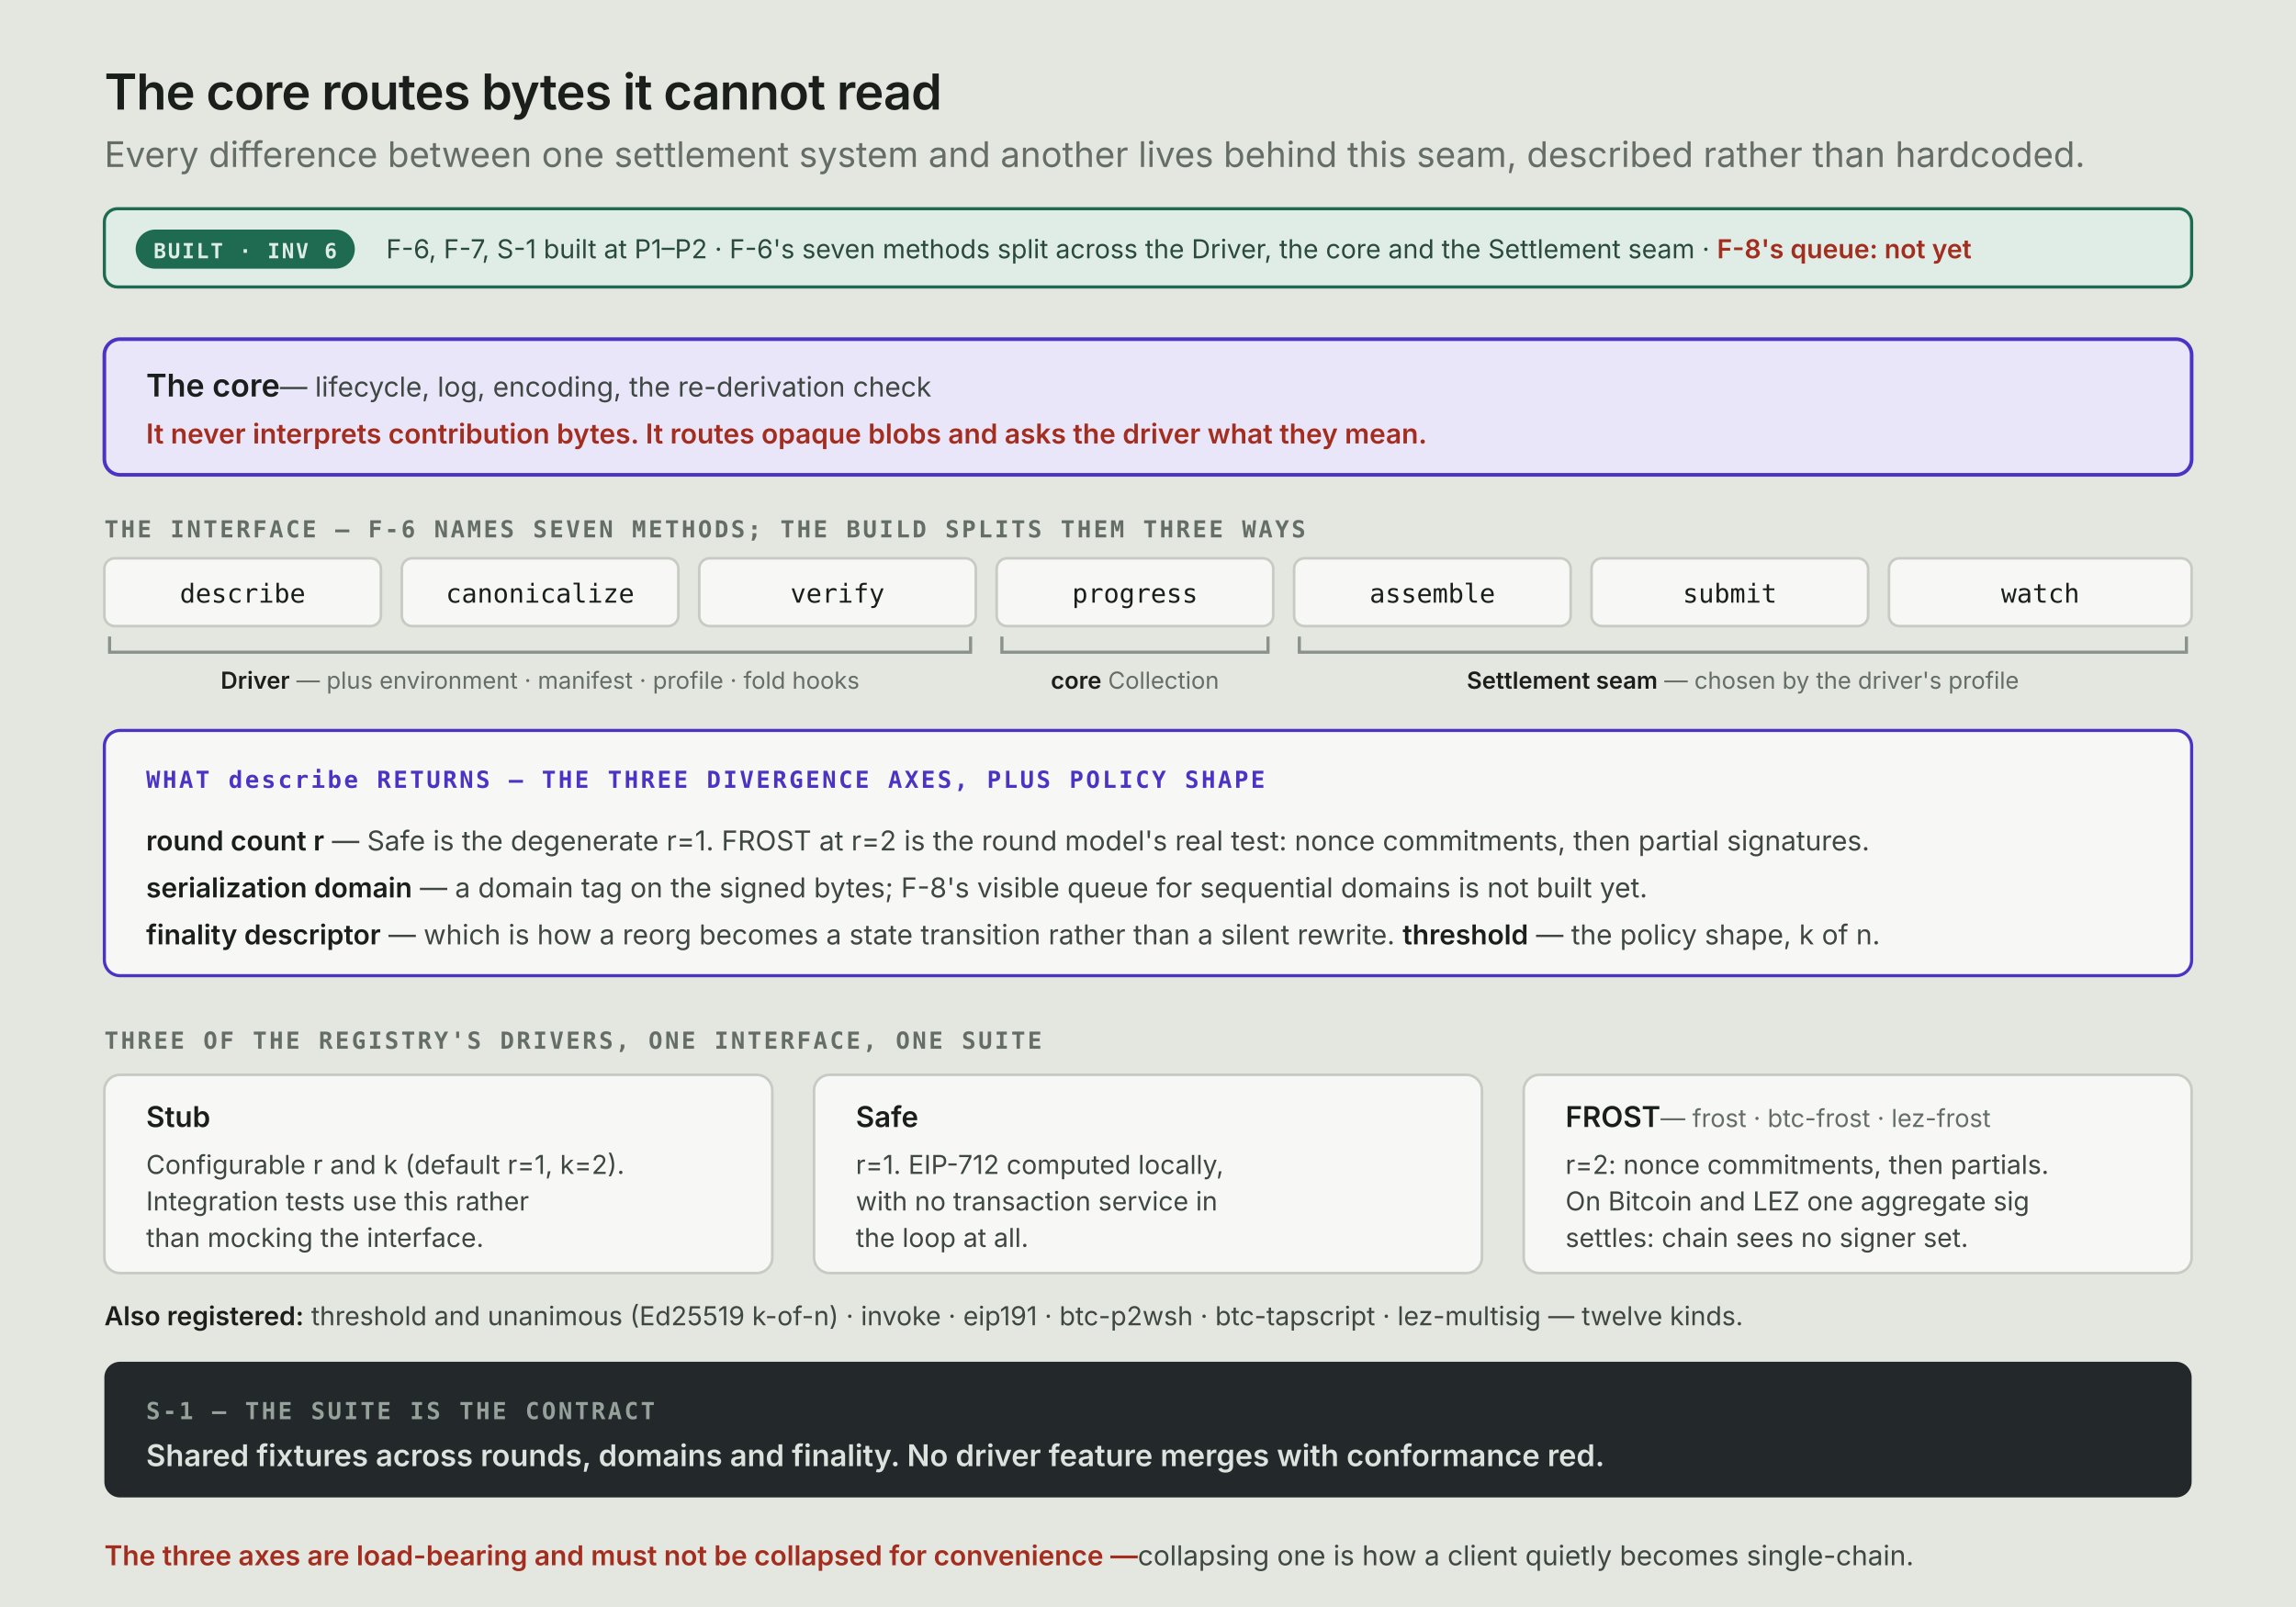
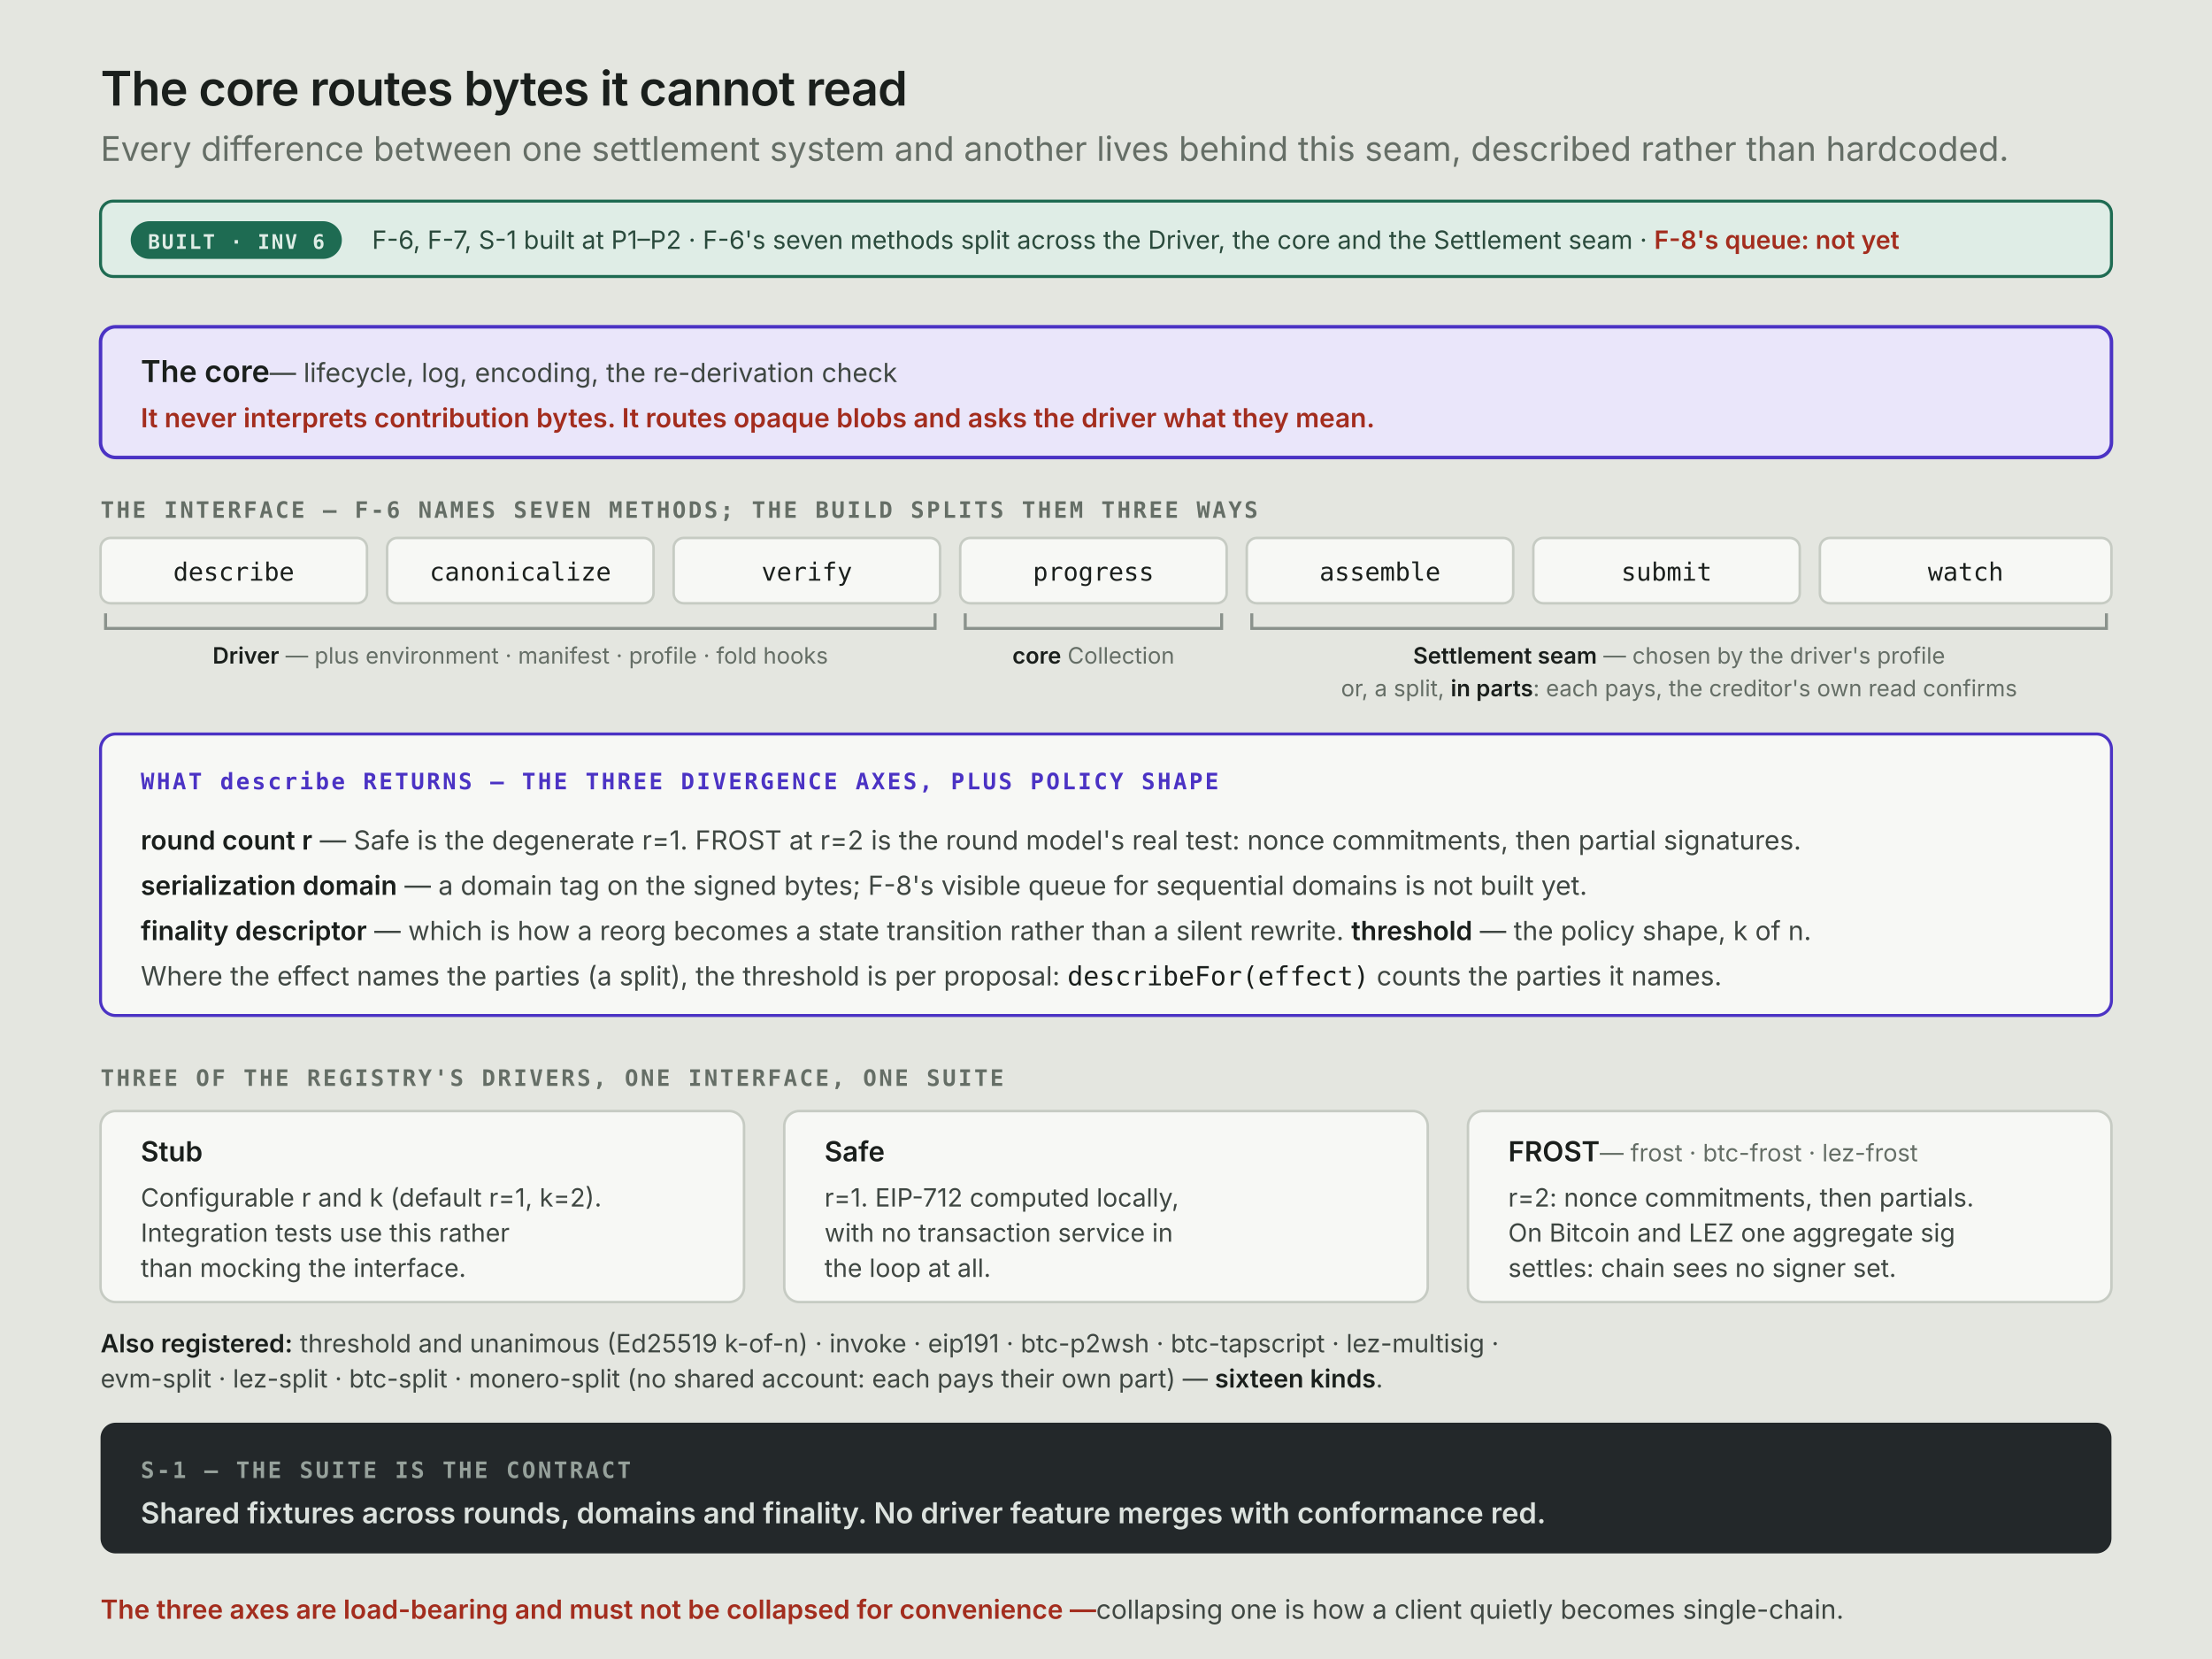
- <svg xmlns="http://www.w3.org/2000/svg" viewBox="0 0 880 616" width="880" height="616" font-family="'Instrument Sans',-apple-system,BlinkMacSystemFont,'Segoe UI',sans-serif">
-   <rect width="880" height="616" fill="#E4E6E0" />
+ <svg xmlns="http://www.w3.org/2000/svg" viewBox="0 0 880 660" width="880" height="660" font-family="'Instrument Sans',-apple-system,BlinkMacSystemFont,'Segoe UI',sans-serif">
+   <rect width="880" height="660" fill="#E4E6E0" />
  <text x="40" y="42" font-size="19" font-weight="600" fill="#1A1F1C" letter-spacing="-0.3">The core routes bytes it cannot read</text>
  <text x="40" y="64" font-size="13.5" fill="#656E66">Every difference between one settlement system and another lives behind this seam, described rather than hardcoded.</text>
  <rect x="40" y="80" width="800" height="30" rx="5" fill="#DFEDE6" stroke="#1E6B52" stroke-width="1.2" />
  <rect x="52" y="88" width="84" height="15" rx="7.5" fill="#1E6B52" />
  <text x="94" y="99" font-size="8" font-family="'DM Mono',ui-monospace,Menlo,monospace" font-weight="600" letter-spacing="0.08em" text-anchor="middle" fill="#DFEDE6">BUILT · INV 6</text>
  <text x="148" y="99" font-size="10" fill="#2A4A3C">F-6, F-7, S-1 built at P1–P2 · F-6's seven methods split across the Driver, the core and the Settlement seam · <tspan font-weight="600" fill="#A32D1E">F-8's queue: not yet</tspan>
  </text>
  <rect x="40" y="130" width="800" height="52" rx="6" fill="#EAE6FA" stroke="#4B33C4" stroke-width="1.4" />
  <text x="56" y="152" font-size="12" font-weight="600" fill="#1A1F1C">The core<tspan font-size="10.5" font-weight="400" fill="#3F4742"> — lifecycle, log, encoding, the re-derivation check</tspan>
  </text>
  <text x="56" y="170" font-size="10.5" font-weight="600" fill="#A32D1E">It never interprets contribution bytes. It routes opaque blobs and asks the driver what they mean.</text>
  <text x="40" y="206" font-size="9" font-family="'DM Mono',ui-monospace,Menlo,monospace" font-weight="600" letter-spacing="0.1em" fill="#656E66">THE INTERFACE — F-6 NAMES SEVEN METHODS; THE BUILD SPLITS THEM THREE WAYS</text>
  <rect x="40" y="214" width="106" height="26" rx="4" fill="#F7F8F5" stroke="#C6CBC3" stroke-width="1" />
  <text x="93" y="231" font-size="10" text-anchor="middle" font-family="'DM Mono',ui-monospace,Menlo,monospace" fill="#1A1F1C">describe</text>
  <rect x="154" y="214" width="106" height="26" rx="4" fill="#F7F8F5" stroke="#C6CBC3" stroke-width="1" />
  <text x="207" y="231" font-size="10" text-anchor="middle" font-family="'DM Mono',ui-monospace,Menlo,monospace" fill="#1A1F1C">canonicalize</text>
  <rect x="268" y="214" width="106" height="26" rx="4" fill="#F7F8F5" stroke="#C6CBC3" stroke-width="1" />
  <text x="321" y="231" font-size="10" text-anchor="middle" font-family="'DM Mono',ui-monospace,Menlo,monospace" fill="#1A1F1C">verify</text>
  <rect x="382" y="214" width="106" height="26" rx="4" fill="#F7F8F5" stroke="#C6CBC3" stroke-width="1" />
  <text x="435" y="231" font-size="10" text-anchor="middle" font-family="'DM Mono',ui-monospace,Menlo,monospace" fill="#1A1F1C">progress</text>
  <rect x="496" y="214" width="106" height="26" rx="4" fill="#F7F8F5" stroke="#C6CBC3" stroke-width="1" />
  <text x="549" y="231" font-size="10" text-anchor="middle" font-family="'DM Mono',ui-monospace,Menlo,monospace" fill="#1A1F1C">assemble</text>
  <rect x="610" y="214" width="106" height="26" rx="4" fill="#F7F8F5" stroke="#C6CBC3" stroke-width="1" />
  <text x="663" y="231" font-size="10" text-anchor="middle" font-family="'DM Mono',ui-monospace,Menlo,monospace" fill="#1A1F1C">submit</text>
  <rect x="724" y="214" width="116" height="26" rx="4" fill="#F7F8F5" stroke="#C6CBC3" stroke-width="1" />
  <text x="782" y="231" font-size="10" text-anchor="middle" font-family="'DM Mono',ui-monospace,Menlo,monospace" fill="#1A1F1C">watch</text>
  <path d="M 42 244 L 42 250 L 372 250 L 372 244 M 384 244 L 384 250 L 486 250 L 486 244 M 498 244 L 498 250 L 838 250 L 838 244" stroke="#8A928C" stroke-width="1.2" fill="none" />
  <text x="207" y="264" font-size="9" text-anchor="middle" fill="#656E66">
    <tspan font-weight="600" fill="#1A1F1C">Driver</tspan> — plus environment · manifest · profile · fold hooks</text>
  <text x="435" y="264" font-size="9" text-anchor="middle" fill="#656E66">
    <tspan font-weight="600" fill="#1A1F1C">core</tspan> Collection</text>
  <text x="668" y="264" font-size="9" text-anchor="middle" fill="#656E66">
    <tspan font-weight="600" fill="#1A1F1C">Settlement seam</tspan> — chosen by the driver's profile</text>
-   <rect x="40" y="280" width="800" height="94" rx="6" fill="#F7F8F5" stroke="#4B33C4" stroke-width="1.2" />
-   <text x="56" y="302" font-size="9" font-family="'DM Mono',ui-monospace,Menlo,monospace" font-weight="600" letter-spacing="0.1em" fill="#4B33C4">WHAT describe RETURNS — THE THREE DIVERGENCE AXES, PLUS POLICY SHAPE</text>
-   <text x="56" y="326" font-size="10.5" fill="#3F4742">
+   <text x="668" y="277" font-size="9" text-anchor="middle" fill="#656E66">or, a split, <tspan font-weight="600" fill="#1A1F1C">in parts</tspan>: each pays, the creditor's own read confirms</text>
+   <rect x="40" y="292" width="800" height="112" rx="6" fill="#F7F8F5" stroke="#4B33C4" stroke-width="1.2" />
+   <text x="56" y="314" font-size="9" font-family="'DM Mono',ui-monospace,Menlo,monospace" font-weight="600" letter-spacing="0.1em" fill="#4B33C4">WHAT describe RETURNS — THE THREE DIVERGENCE AXES, PLUS POLICY SHAPE</text>
+   <text x="56" y="338" font-size="10.5" fill="#3F4742">
    <tspan font-weight="600" fill="#1A1F1C">round count r</tspan> — Safe is the degenerate r=1. FROST at r=2 is the round model's real test: nonce commitments, then partial signatures.</text>
-   <text x="56" y="344" font-size="10.5" fill="#3F4742">
+   <text x="56" y="356" font-size="10.5" fill="#3F4742">
    <tspan font-weight="600" fill="#1A1F1C">serialization domain</tspan> — a domain tag on the signed bytes; F-8's visible queue for sequential domains is not built yet.</text>
-   <text x="56" y="362" font-size="10.5" fill="#3F4742">
+   <text x="56" y="374" font-size="10.5" fill="#3F4742">
    <tspan font-weight="600" fill="#1A1F1C">finality descriptor</tspan> — which is how a reorg becomes a state transition rather than a silent rewrite. <tspan font-weight="600" fill="#1A1F1C">threshold</tspan> — the policy shape, k of n.</text>
-   <text x="40" y="402" font-size="9" font-family="'DM Mono',ui-monospace,Menlo,monospace" font-weight="600" letter-spacing="0.1em" fill="#656E66">THREE OF THE REGISTRY'S DRIVERS, ONE INTERFACE, ONE SUITE</text>
-   <rect x="40" y="412" width="256" height="76" rx="6" fill="#F7F8F5" stroke="#C6CBC3" stroke-width="1" />
-   <text x="56" y="432" font-size="11" font-weight="600" fill="#1A1F1C">Stub</text>
-   <text x="56" y="450" font-size="10" fill="#3F4742">Configurable r and k (default r=1, k=2).</text>
-   <text x="56" y="464" font-size="10" fill="#3F4742">Integration tests use this rather</text>
-   <text x="56" y="478" font-size="10" fill="#3F4742">than mocking the interface.</text>
-   <rect x="312" y="412" width="256" height="76" rx="6" fill="#F7F8F5" stroke="#C6CBC3" stroke-width="1" />
-   <text x="328" y="432" font-size="11" font-weight="600" fill="#1A1F1C">Safe</text>
-   <text x="328" y="450" font-size="10" fill="#3F4742">r=1. EIP-712 computed locally,</text>
-   <text x="328" y="464" font-size="10" fill="#3F4742">with no transaction service in</text>
-   <text x="328" y="478" font-size="10" fill="#3F4742">the loop at all.</text>
-   <rect x="584" y="412" width="256" height="76" rx="6" fill="#F7F8F5" stroke="#C6CBC3" stroke-width="1" />
-   <text x="600" y="432" font-size="11" font-weight="600" fill="#1A1F1C">FROST<tspan font-size="9.5" font-weight="400" fill="#656E66"> — frost · btc-frost · lez-frost</tspan>
+   <text x="56" y="392" font-size="10.5" fill="#3F4742">Where the effect names the parties (a split), the threshold is per proposal: <tspan font-family="'DM Mono',ui-monospace,Menlo,monospace" fill="#1A1F1C">describeFor(effect)</tspan> counts the parties it names.</text>
+   <text x="40" y="432" font-size="9" font-family="'DM Mono',ui-monospace,Menlo,monospace" font-weight="600" letter-spacing="0.1em" fill="#656E66">THREE OF THE REGISTRY'S DRIVERS, ONE INTERFACE, ONE SUITE</text>
+   <rect x="40" y="442" width="256" height="76" rx="6" fill="#F7F8F5" stroke="#C6CBC3" stroke-width="1" />
+   <text x="56" y="462" font-size="11" font-weight="600" fill="#1A1F1C">Stub</text>
+   <text x="56" y="480" font-size="10" fill="#3F4742">Configurable r and k (default r=1, k=2).</text>
+   <text x="56" y="494" font-size="10" fill="#3F4742">Integration tests use this rather</text>
+   <text x="56" y="508" font-size="10" fill="#3F4742">than mocking the interface.</text>
+   <rect x="312" y="442" width="256" height="76" rx="6" fill="#F7F8F5" stroke="#C6CBC3" stroke-width="1" />
+   <text x="328" y="462" font-size="11" font-weight="600" fill="#1A1F1C">Safe</text>
+   <text x="328" y="480" font-size="10" fill="#3F4742">r=1. EIP-712 computed locally,</text>
+   <text x="328" y="494" font-size="10" fill="#3F4742">with no transaction service in</text>
+   <text x="328" y="508" font-size="10" fill="#3F4742">the loop at all.</text>
+   <rect x="584" y="442" width="256" height="76" rx="6" fill="#F7F8F5" stroke="#C6CBC3" stroke-width="1" />
+   <text x="600" y="462" font-size="11" font-weight="600" fill="#1A1F1C">FROST<tspan font-size="9.5" font-weight="400" fill="#656E66"> — frost · btc-frost · lez-frost</tspan>
  </text>
-   <text x="600" y="450" font-size="10" fill="#3F4742">r=2: nonce commitments, then partials.</text>
-   <text x="600" y="464" font-size="10" fill="#3F4742">On Bitcoin and LEZ one aggregate sig</text>
-   <text x="600" y="478" font-size="10" fill="#3F4742">settles: chain sees no signer set.</text>
-   <text x="40" y="508" font-size="10" fill="#3F4742">
-     <tspan font-weight="600" fill="#1A1F1C">Also registered:</tspan> threshold and unanimous (Ed25519 k-of-n) · invoke · eip191 · btc-p2wsh · btc-tapscript · lez-multisig — twelve kinds.</text>
-   <rect x="40" y="522" width="800" height="52" rx="6" fill="#23282A" />
-   <text x="56" y="544" font-size="9" font-family="'DM Mono',ui-monospace,Menlo,monospace" font-weight="600" letter-spacing="0.1em" fill="#96A19B">S-1 — THE SUITE IS THE CONTRACT</text>
-   <text x="56" y="562" font-size="11.5" font-weight="600" fill="#DCE2DE">Shared fixtures across rounds, domains and finality. No driver feature merges with conformance red.</text>
-   <text x="40" y="600" font-size="10.5" font-weight="600" fill="#A32D1E">The three axes are load-bearing and must not be collapsed for convenience —<tspan font-weight="400" fill="#3F4742"> collapsing one is how a client quietly becomes single-chain.</tspan>
+   <text x="600" y="480" font-size="10" fill="#3F4742">r=2: nonce commitments, then partials.</text>
+   <text x="600" y="494" font-size="10" fill="#3F4742">On Bitcoin and LEZ one aggregate sig</text>
+   <text x="600" y="508" font-size="10" fill="#3F4742">settles: chain sees no signer set.</text>
+   <text x="40" y="538" font-size="10" fill="#3F4742">
+     <tspan font-weight="600" fill="#1A1F1C">Also registered:</tspan> threshold and unanimous (Ed25519 k-of-n) · invoke · eip191 · btc-p2wsh · btc-tapscript · lez-multisig ·</text>
+   <text x="40" y="552" font-size="10" fill="#3F4742">evm-split · lez-split · btc-split · monero-split (no shared account: each pays their own part) — <tspan font-weight="600" fill="#1A1F1C">sixteen kinds</tspan>.</text>
+   <rect x="40" y="566" width="800" height="52" rx="6" fill="#23282A" />
+   <text x="56" y="588" font-size="9" font-family="'DM Mono',ui-monospace,Menlo,monospace" font-weight="600" letter-spacing="0.1em" fill="#96A19B">S-1 — THE SUITE IS THE CONTRACT</text>
+   <text x="56" y="606" font-size="11.5" font-weight="600" fill="#DCE2DE">Shared fixtures across rounds, domains and finality. No driver feature merges with conformance red.</text>
+   <text x="40" y="644" font-size="10.5" font-weight="600" fill="#A32D1E">The three axes are load-bearing and must not be collapsed for convenience —<tspan font-weight="400" fill="#3F4742"> collapsing one is how a client quietly becomes single-chain.</tspan>
  </text>
</svg>
